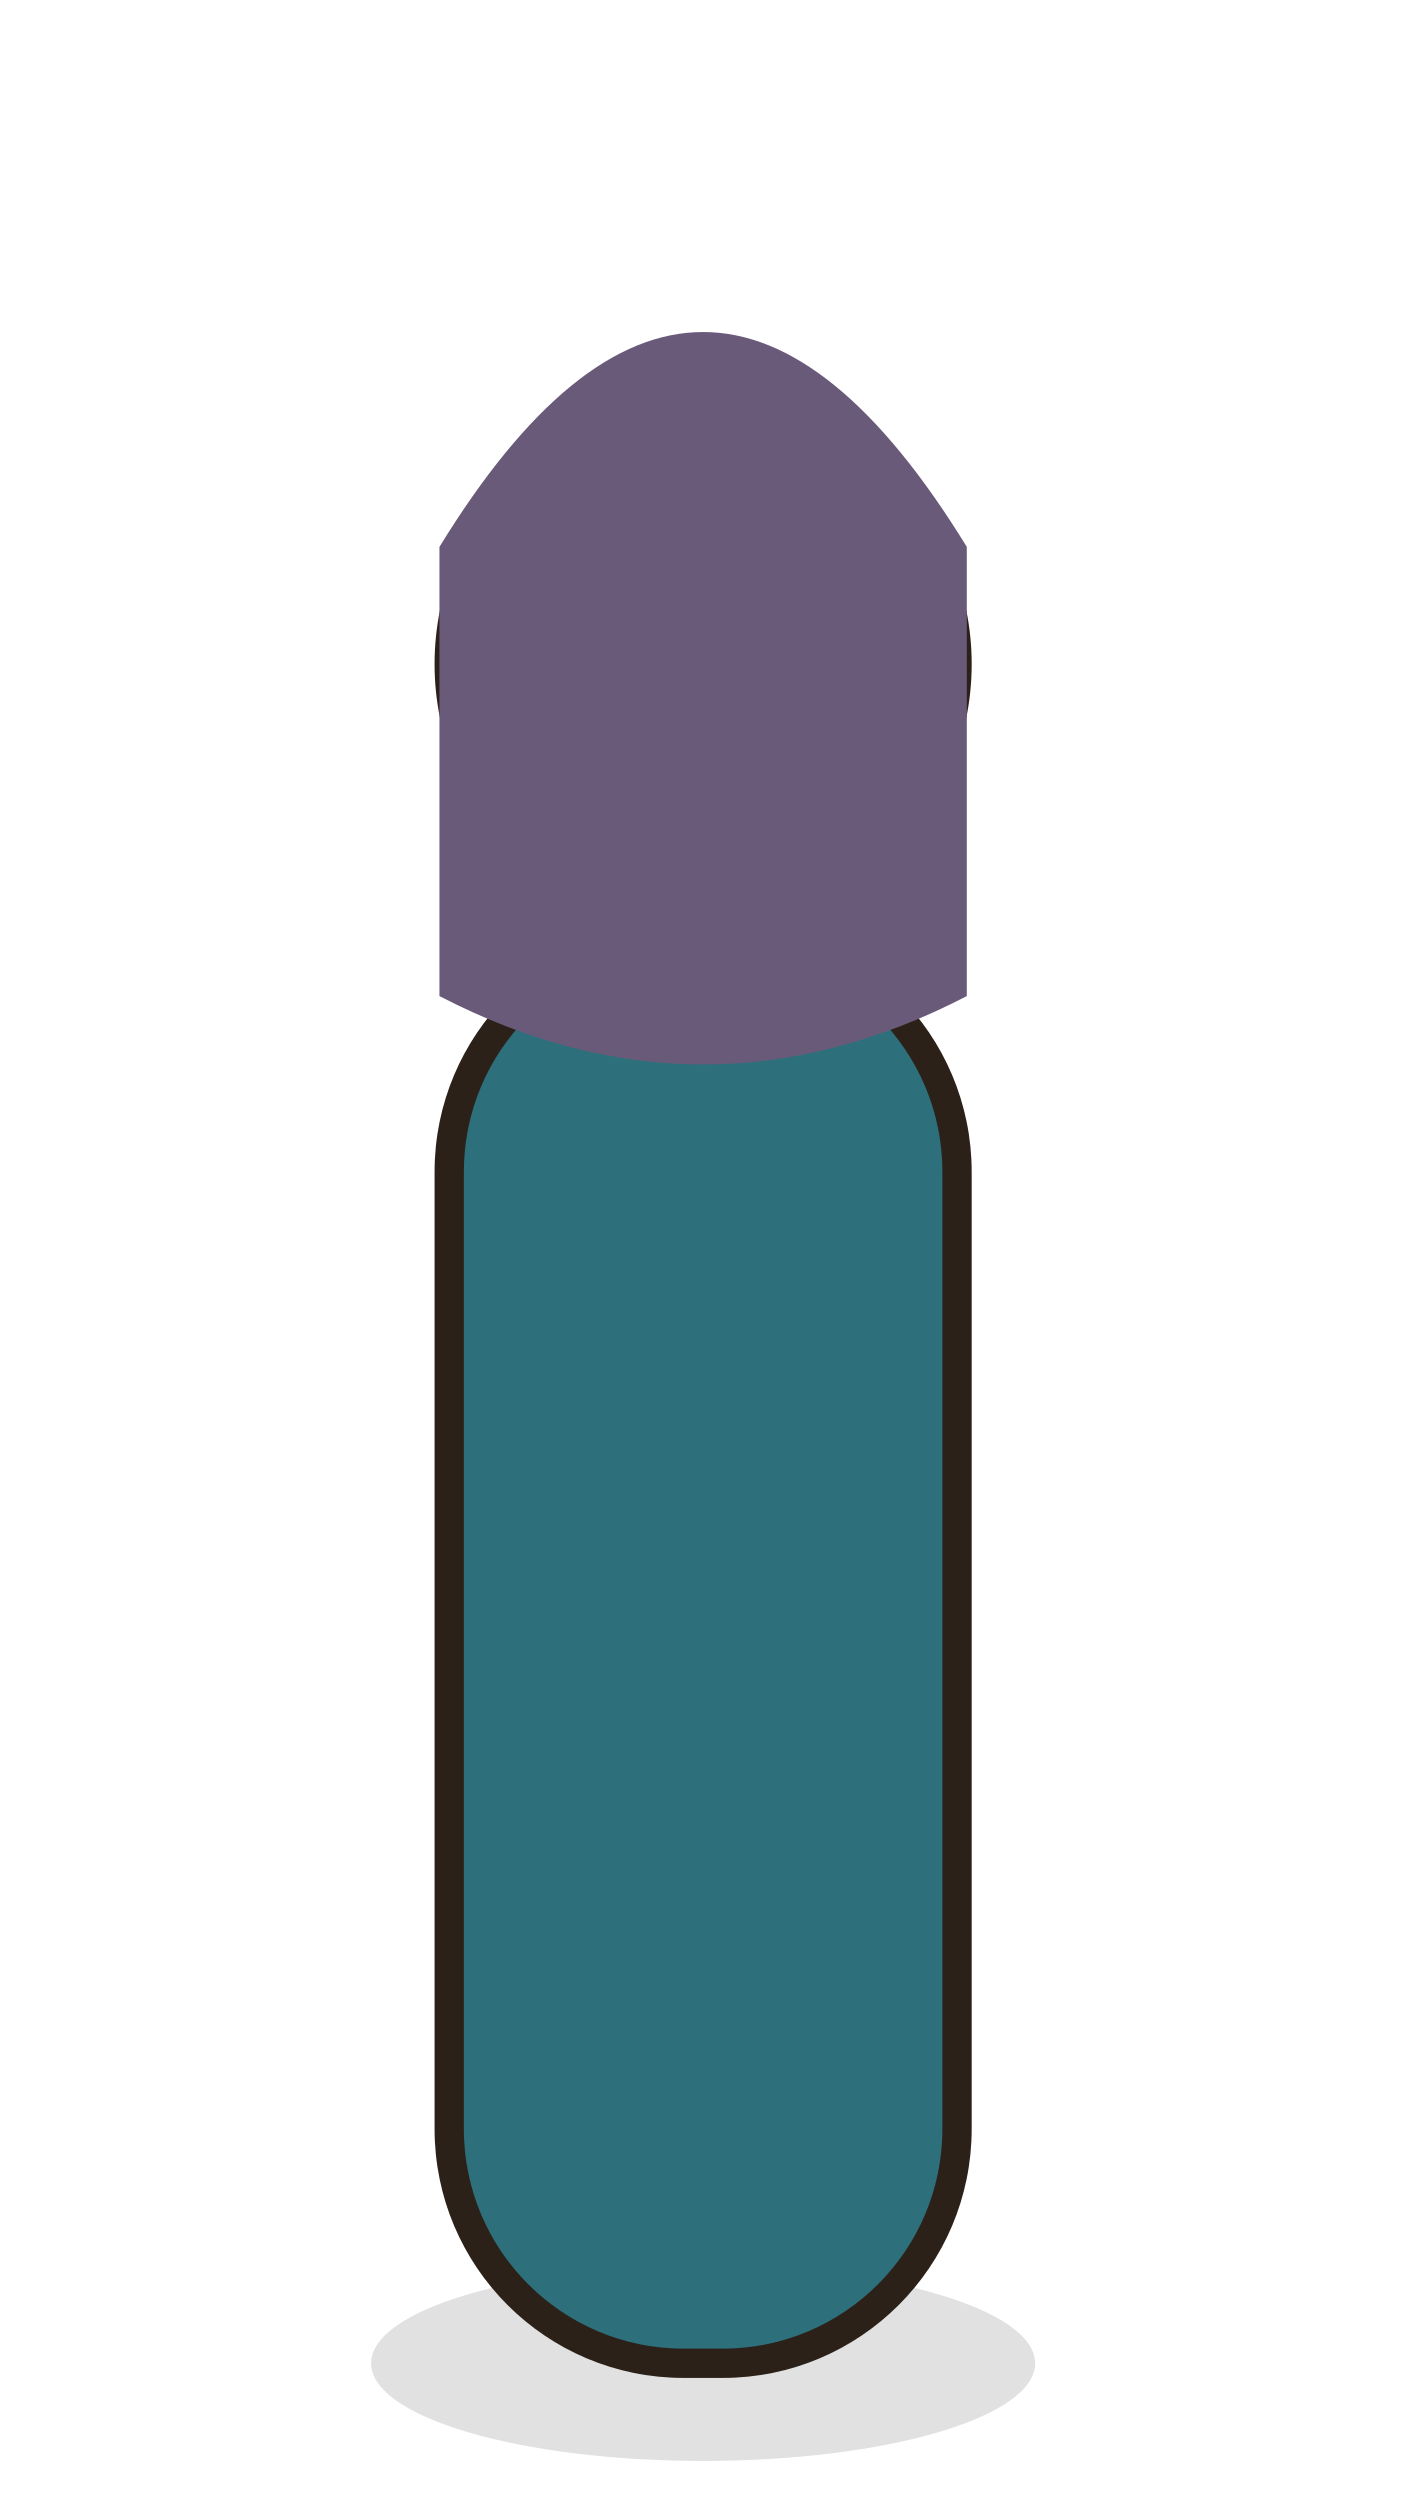
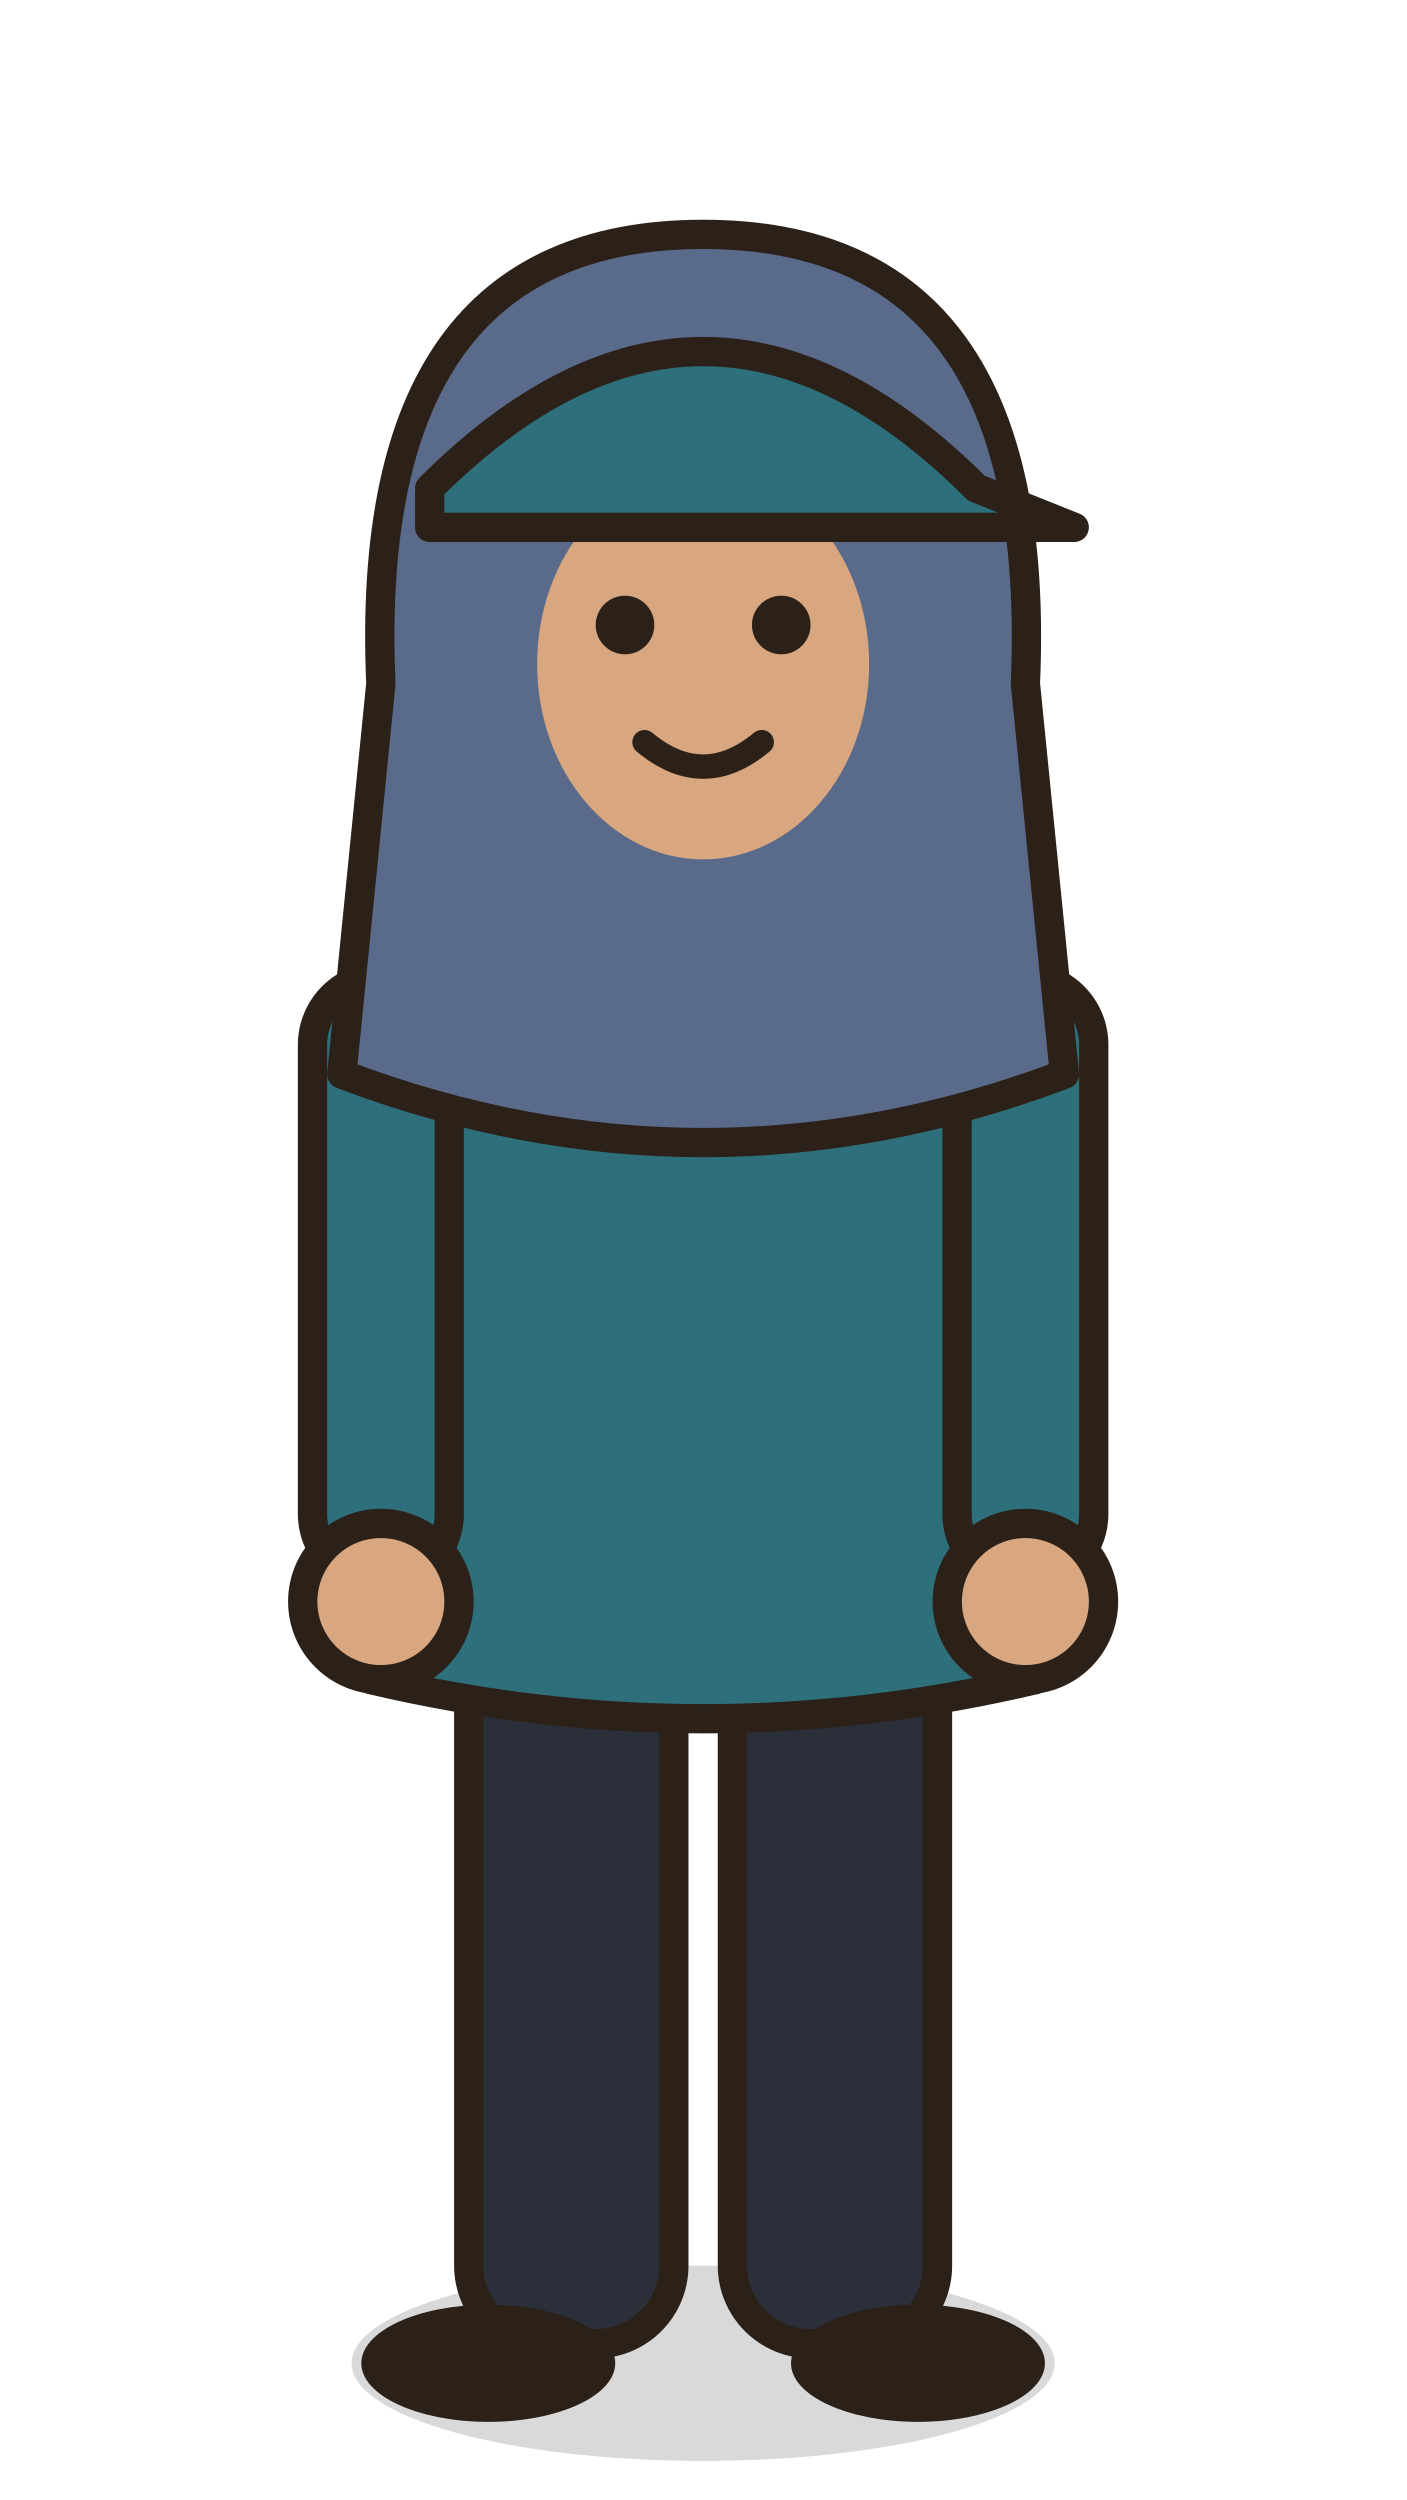
<svg xmlns="http://www.w3.org/2000/svg" width="144" height="256" viewBox="0 0 144 256">
-   <ellipse cx="72" cy="242" rx="34" ry="10" fill="#000" fill-opacity="0.12" />
-   <rect x="46" y="96" width="52" height="146" rx="24" fill="#2d6f7a" stroke="#2b2118" stroke-width="3" />
-   <circle cx="72" cy="68" r="26" fill="#d9b08c" stroke="#2b2118" stroke-width="3" />
-   <path d="M45,56 q27,-44 54,0 v46 q-27,14 -54,0z" fill="#6a5a7a" />
+   <ellipse cx="72" cy="242" rx="36" ry="10" fill="#000" fill-opacity="0.15" />
+   <rect x="48" y="166" width="21" height="74" rx="8" fill="#2a2f3a" stroke="#2b2118" stroke-width="3" stroke-linejoin="round" />
+   <rect x="75" y="166" width="21" height="74" rx="8" fill="#2a2f3a" stroke="#2b2118" stroke-width="3" stroke-linejoin="round" />
+   <path d="M42,96 q30,-16 60,0 l4,76 q-34,8 -68,0 z" fill="#2d6f7a" stroke="#2b2118" stroke-width="3" stroke-linejoin="round" />
+   <path d="M62,94 l10,22 l10,-22" fill="#f4f1ea" stroke="#2b2118" stroke-width="3" stroke-linejoin="round" />
+   <ellipse cx="50" cy="242" rx="13" ry="6" fill="#2b2118" />
+   <ellipse cx="94" cy="242" rx="13" ry="6" fill="#2b2118" />
+   <rect x="32" y="100" width="14" height="62" rx="7" fill="#2d6f7a" stroke="#2b2118" stroke-width="3" stroke-linejoin="round" />
+   <rect x="98" y="100" width="14" height="62" rx="7" fill="#2d6f7a" stroke="#2b2118" stroke-width="3" stroke-linejoin="round" />
+   <circle cx="39" cy="164" r="8" fill="#d9a77f" stroke="#2b2118" stroke-width="3" stroke-linejoin="round" />
+   <circle cx="105" cy="164" r="8" fill="#d9a77f" stroke="#2b2118" stroke-width="3" stroke-linejoin="round" />
+   <circle cx="72" cy="64" r="27" fill="#d9a77f" stroke="#2b2118" stroke-width="3" stroke-linejoin="round" />
+   <path d="M39,70 q-2,-46 33,-46 q35,0 33,46 l4,40 q-37,14 -74,0z" fill="#5a6a8a" stroke="#2b2118" stroke-width="3" stroke-linejoin="round" />
+   <ellipse cx="72" cy="68" rx="17" ry="20" fill="#d9a77f" />
+   <circle cx="64" cy="64" r="3" fill="#2b2118" />
+   <circle cx="80" cy="64" r="3" fill="#2b2118" />
+   <path d="M66,76 q6,5 12,0" fill="none" stroke="#2b2118" stroke-width="2.5" stroke-linecap="round" />
+   <path d="M44,50 q28,-28 56,0 l10,4 l-66,0z" fill="#2d6f7a" stroke="#2b2118" stroke-width="3" stroke-linejoin="round" />
</svg>
